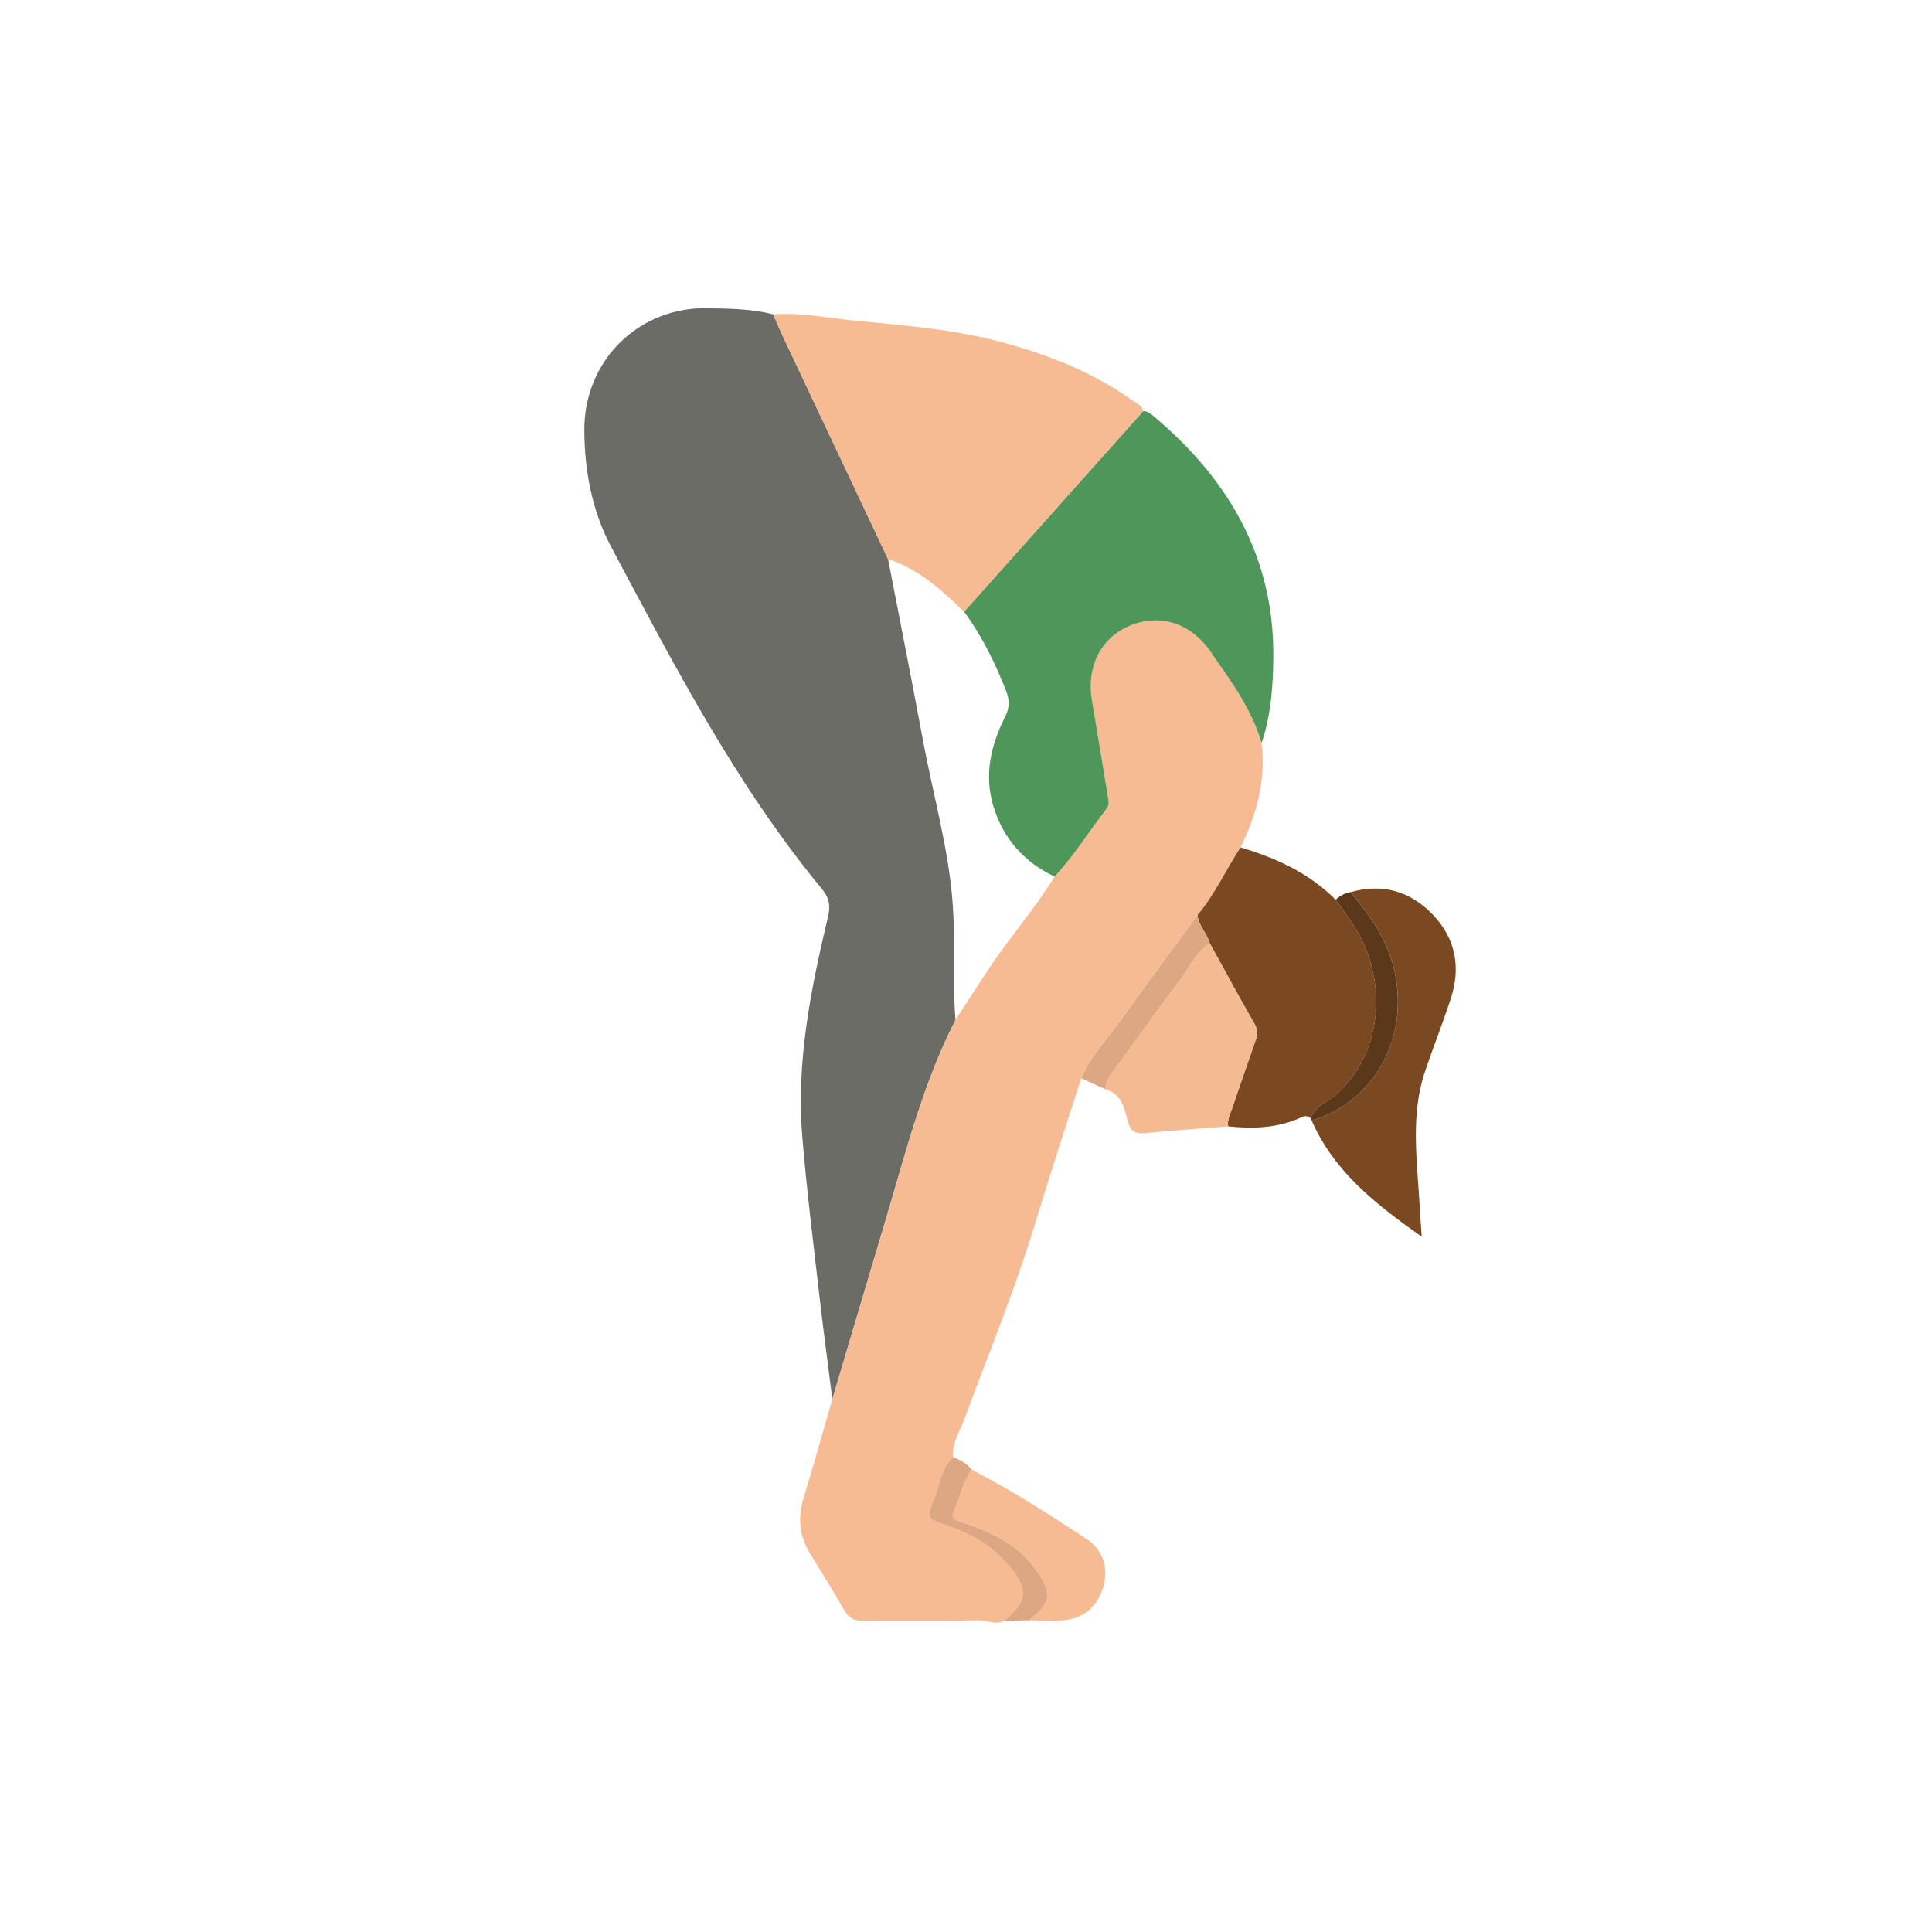
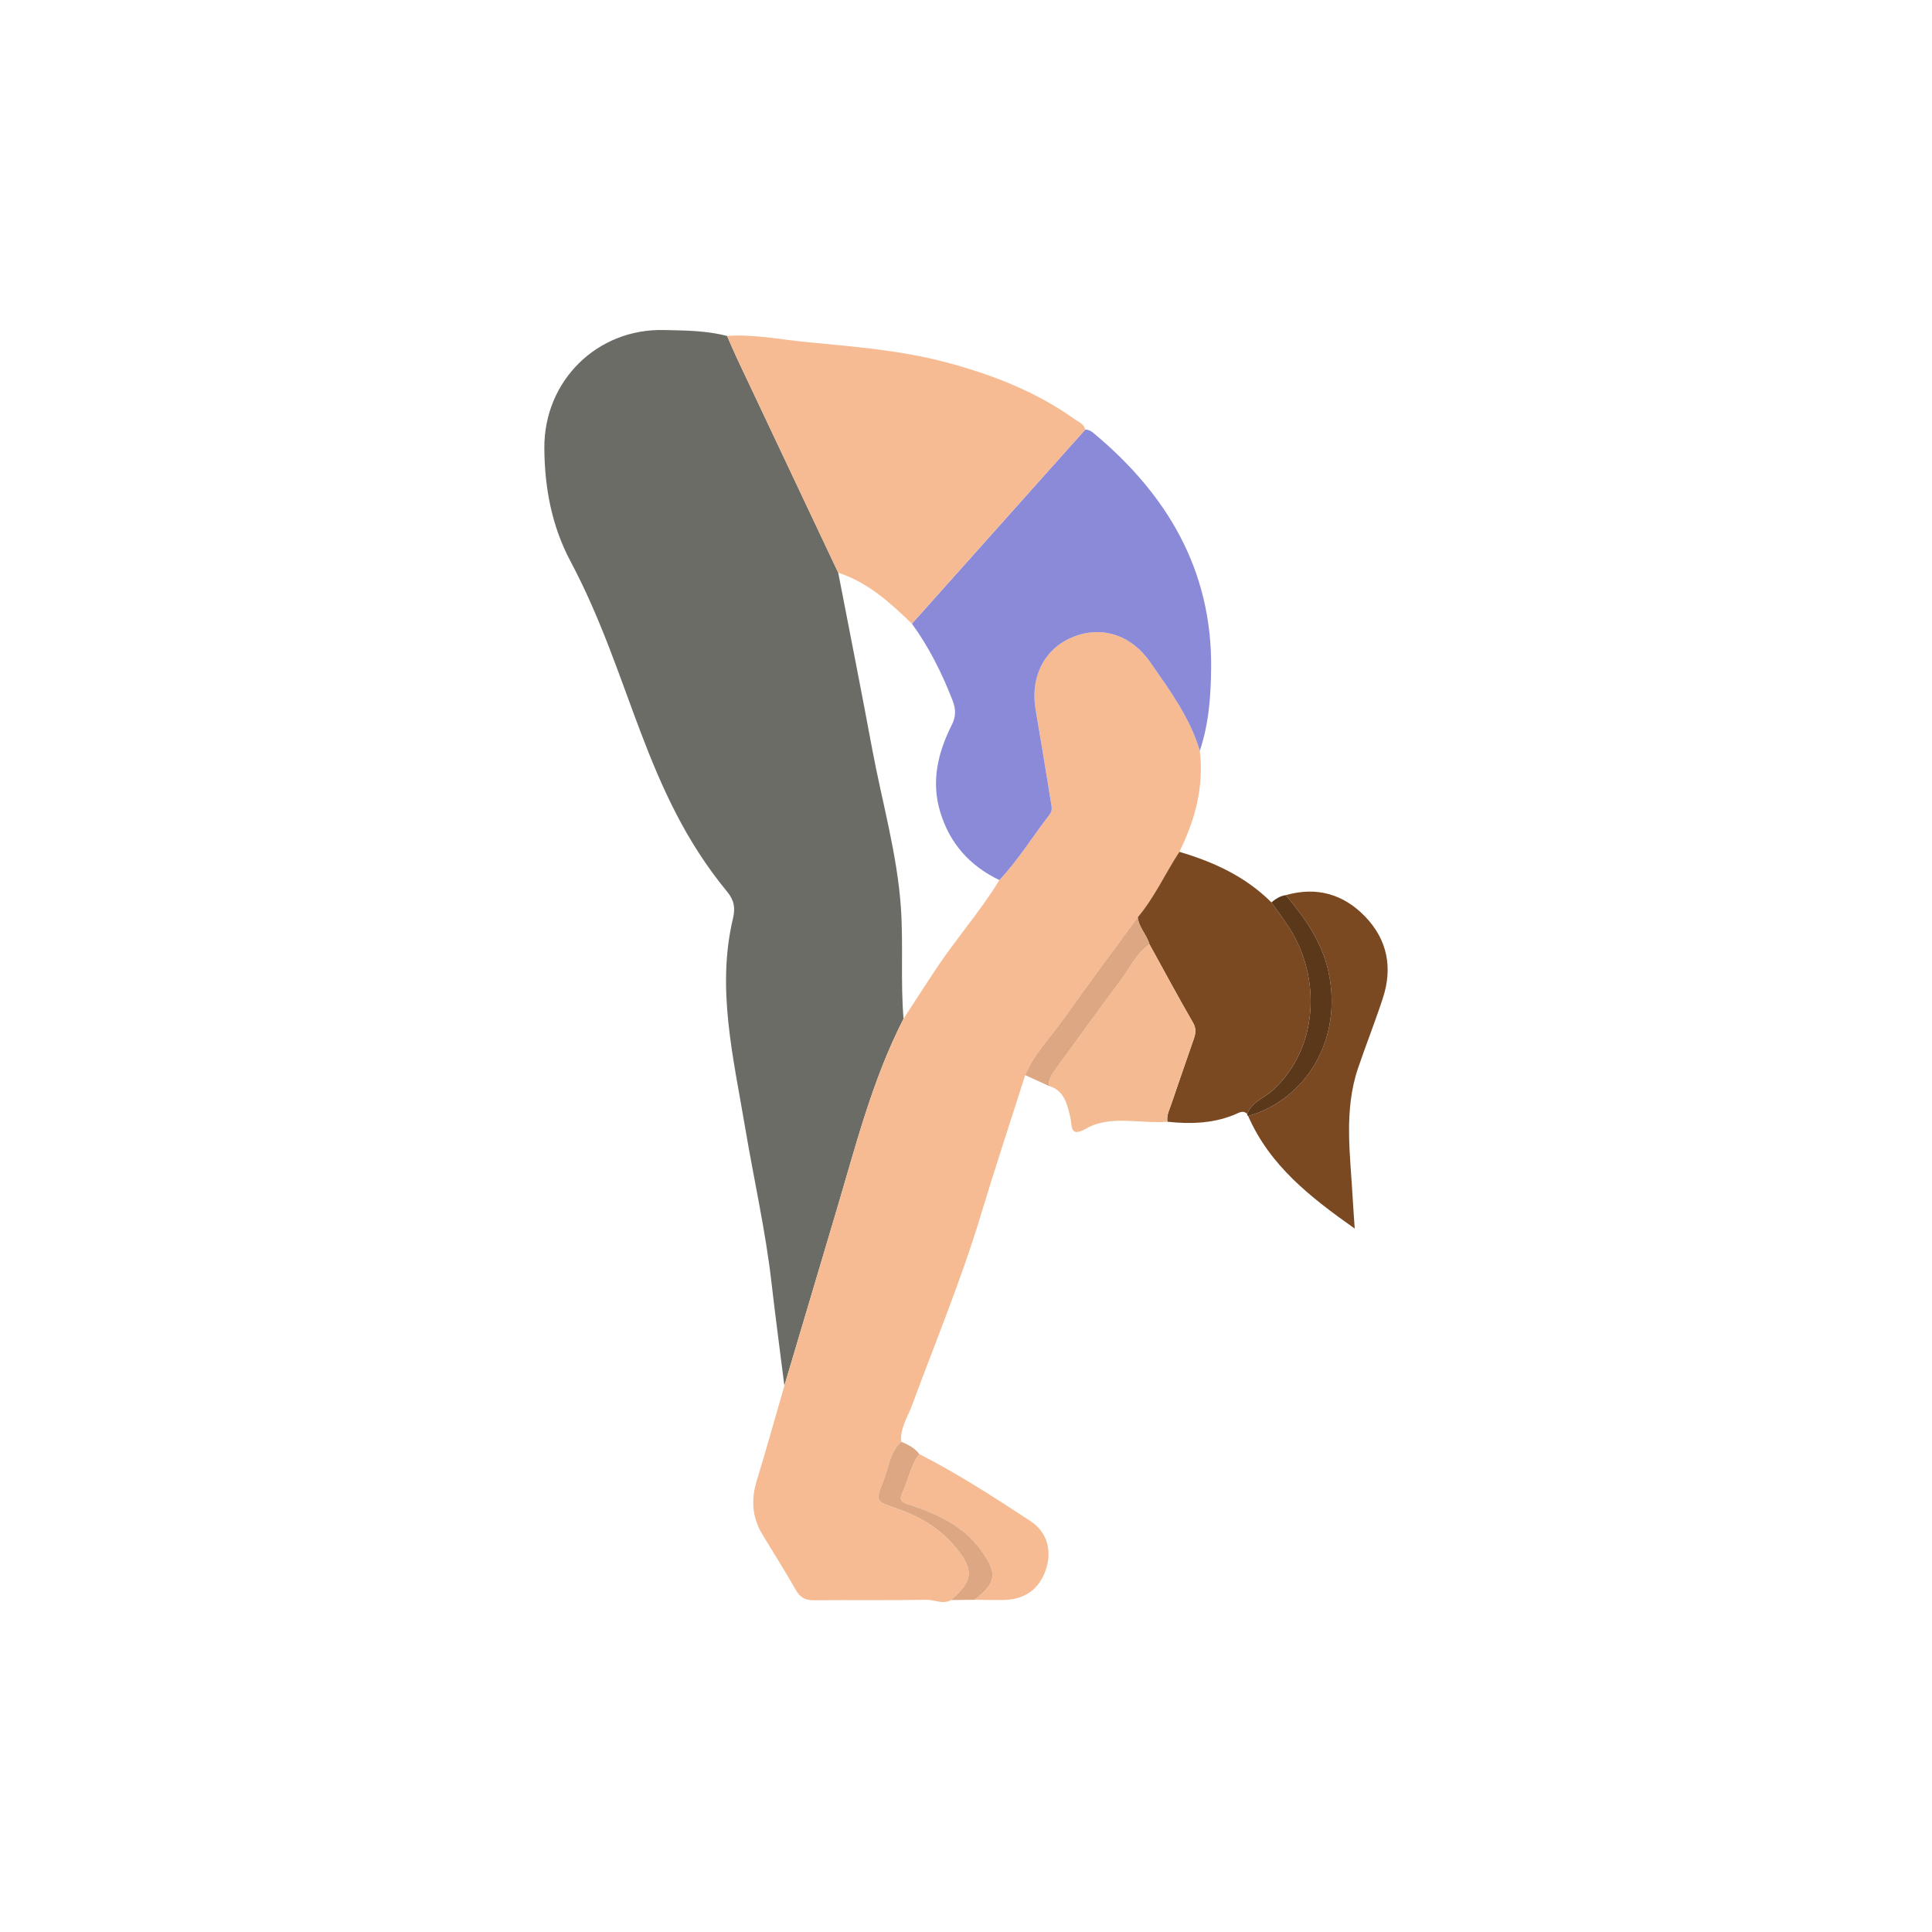
<svg xmlns="http://www.w3.org/2000/svg" width="500" height="500" viewBox="0 0 500 500" fill="none">
-   <path d="M215.412 362.104C214.244 352.822 212.995 343.551 211.933 334.259C210.402 320.878 208.727 307.504 207.626 294.085C206.038 274.745 209.852 255.942 214.29 237.273C214.96 234.447 214.625 232.384 212.72 230.073C190.453 203.099 174.496 172.2 158.188 141.554C153.22 132.219 151.28 121.925 151.224 111.338C151.125 93.396 165.264 79.334 183.238 79.764C188.869 79.899 194.566 79.899 200.098 81.359C200.997 83.395 201.854 85.451 202.803 87.462C211.803 106.54 220.816 125.608 229.826 144.679C232.846 160.318 235.961 175.939 238.861 191.595C241.5 205.83 245.602 219.853 246.587 234.32C247.257 244.145 246.46 254.076 247.289 263.943C238.893 280.337 234.462 298.117 229.237 315.615C224.612 331.105 220.023 346.606 215.415 362.1L215.412 362.104Z" fill="#6A6C65" />
-   <path d="M215.412 362.104C220.019 346.61 224.609 331.109 229.234 315.618C234.458 298.117 238.889 280.34 247.285 263.943C250.16 259.526 253 255.088 255.914 250.7C261.315 242.568 267.817 235.22 272.915 226.866C277.984 221.458 281.847 215.126 286.373 209.301C287.125 208.335 286.899 207.301 286.729 206.271C285.368 197.938 284.031 189.598 282.598 181.276C281.12 172.683 284.817 165.186 292.208 162.018C300.054 158.653 308.129 161.179 313.311 168.679C318.458 176.126 323.895 183.418 326.498 192.287C327.666 201.9 325.246 210.786 321.041 219.313C317.248 225.099 314.405 231.484 309.907 236.818C303.243 245.93 296.505 254.986 289.947 264.172C286.465 269.051 282.175 273.39 279.818 279.035C275.857 291.477 271.743 303.87 267.972 316.369C262.74 333.708 255.794 350.413 249.536 367.374C248.372 370.528 246.308 373.47 246.657 377.09C243.599 379.947 243.264 384.078 241.842 387.67C239.665 393.159 239.923 392.993 245.416 394.894C251.183 396.891 256.496 399.897 260.578 404.582C266.268 411.119 266.074 414.244 259.95 419.42C257.78 420.651 255.618 419.293 253.434 419.335C243.405 419.525 233.368 419.363 223.339 419.458C221.098 419.48 219.684 418.788 218.544 416.805C215.659 411.775 212.579 406.857 209.563 401.901C206.786 397.339 206.458 392.594 208.021 387.5C210.607 379.069 212.96 370.567 215.412 362.097V362.104Z" fill="#F6BB92" />
-   <path d="M326.502 192.29C323.898 183.421 318.462 176.129 313.315 168.682C308.132 161.182 300.057 158.656 292.212 162.022C284.821 165.193 281.124 172.686 282.602 181.28C284.034 189.602 285.368 197.942 286.733 206.274C286.902 207.304 287.128 208.338 286.377 209.305C281.85 215.129 277.988 221.461 272.915 226.866C265.016 223.084 259.647 217.098 257.096 208.677C254.609 200.468 256.461 192.795 260.158 185.418C261.298 183.143 261.322 181.209 260.366 178.765C257.526 171.508 254.119 164.601 249.511 158.3C264.963 140.996 280.418 123.692 295.87 106.389C296.702 106.389 297.373 106.724 298.015 107.257C317.696 123.611 329.786 143.861 329.536 170.108C329.465 177.551 328.936 185.09 326.502 192.287V192.29Z" fill="#4E965A" />
-   <path d="M295.866 106.392C280.415 123.696 264.959 141 249.508 158.3C243.687 152.688 237.743 147.251 229.816 144.68C220.806 125.608 211.792 106.541 202.793 87.462C201.844 85.451 200.986 83.395 200.087 81.359C207.231 80.837 214.244 82.301 221.289 82.989C233.827 84.213 246.424 85.152 258.683 88.411C270.988 91.685 282.711 96.225 293.15 103.687C294.198 104.435 295.549 104.897 295.866 106.389V106.392Z" fill="#F6BB92" />
-   <path d="M309.911 236.821C314.409 231.487 317.252 225.098 321.044 219.316C330.234 222.026 338.764 225.942 345.658 232.835C347.249 235.093 348.928 237.294 350.417 239.619C358.957 252.911 358.358 271.792 345.993 283.099C343.721 285.177 340.391 286.182 339.191 289.41C338.436 288.687 337.685 288.754 336.747 289.184C330.7 291.971 324.322 292.183 317.845 291.505C317.566 289.71 318.444 288.158 318.977 286.563C320.886 280.848 322.911 275.175 324.865 269.474C325.373 267.996 325.652 266.663 324.71 265.036C320.706 258.094 316.906 251.031 313.036 244.011C312.317 241.474 310.196 239.548 309.911 236.821Z" fill="#7A4922" />
-   <path d="M349.517 230.895C357.804 228.545 365 230.619 370.839 236.744C376.727 242.921 378.102 250.372 375.471 258.425C373.425 264.691 370.99 270.826 368.863 277.066C364.94 288.57 366.775 300.343 367.406 312.048C367.54 314.514 367.734 316.98 367.946 320.066C356.078 311.691 345.252 303.239 339.456 289.982C354.907 285.558 364.88 269.422 360.901 251.317C359.158 243.387 354.618 236.973 349.52 230.895H349.517Z" fill="#7A4922" />
-   <path d="M313.033 244.011C316.906 251.031 320.702 258.094 324.706 265.037C325.644 266.663 325.366 268 324.861 269.475C322.907 275.172 320.885 280.848 318.973 286.563C318.441 288.158 317.566 289.71 317.841 291.506C310.641 292.077 303.43 292.55 296.244 293.269C293.587 293.534 292.427 292.486 291.834 290.084C290.987 286.641 290.194 283.085 286.087 281.896C286.063 280.068 287.012 278.675 288.042 277.271C293.704 269.556 299.228 261.738 305.017 254.118C307.614 250.7 309.399 246.611 313.029 244.004L313.033 244.011Z" fill="#F4BA92" />
-   <path d="M251.466 380.357C261.781 385.62 271.489 391.917 281.149 398.246C285.879 401.343 287.044 406.501 285.258 411.507C283.42 416.654 279.568 419.335 273.797 419.406C271.295 419.437 268.794 419.363 266.297 419.339C272.132 414.692 272.435 412.301 268.096 406.236C263.411 399.689 256.563 396.486 249.254 394.066C247.603 393.519 245.828 393.198 246.82 391.085C248.478 387.55 249.102 383.574 251.466 380.353V380.357Z" fill="#F6BB92" />
-   <path d="M349.517 230.895C354.614 236.977 359.155 243.39 360.897 251.317C364.877 269.425 354.904 285.561 339.452 289.982C339.244 289.844 339.156 289.653 339.187 289.406C340.387 286.179 343.717 285.17 345.989 283.095C358.354 271.789 358.95 252.908 350.413 239.615C348.921 237.294 347.245 235.089 345.654 232.831C346.797 231.897 348.003 231.089 349.517 230.891V230.895Z" fill="#5C381A" />
-   <path d="M313.032 244.011C309.402 246.615 307.617 250.703 305.021 254.125C299.232 261.742 293.711 269.563 288.045 277.278C287.015 278.682 286.066 280.076 286.091 281.903C283.999 280.951 281.91 279.995 279.818 279.042C282.178 273.398 286.468 269.059 289.95 264.18C296.505 254.993 303.246 245.937 309.91 236.825C310.196 239.549 312.316 241.478 313.036 244.015L313.032 244.011Z" fill="#DCA782" />
-   <path d="M251.466 380.356C249.102 383.574 248.478 387.553 246.82 391.088C245.828 393.198 247.603 393.522 249.254 394.069C256.563 396.489 263.411 399.696 268.096 406.24C272.435 412.304 272.131 414.696 266.296 419.342C264.18 419.37 262.067 419.398 259.95 419.427C266.074 414.251 266.268 411.126 260.578 404.589C256.496 399.9 251.183 396.898 245.416 394.901C239.923 393 239.665 393.166 241.842 387.677C243.264 384.085 243.599 379.954 246.657 377.097C248.488 377.848 250.245 378.709 251.466 380.36V380.356Z" fill="#DCA782" />
+   <path d="M202.997 358.63C201.87 349.648 200.66 340.679 199.631 331.687C198.152 318.739 195.046 304.909 192.884 292.06C189.779 273.6 185.394 255.782 189.69 237.713C190.341 234.98 190.017 232.983 188.169 230.747C166.621 204.642 163.398 174.864 147.615 145.206C142.808 136.173 140.932 126.21 140.875 115.964C140.779 98.6 154.464 84.992 171.853 85.408C177.301 85.538 182.816 85.538 188.166 86.951C189.036 88.92 189.865 90.91 190.786 92.857C199.495 111.316 208.216 129.769 216.935 148.226C219.859 163.358 222.869 178.474 225.679 193.628C228.232 207.405 232.204 220.975 233.156 234.973C233.804 244.482 233.032 254.093 233.836 263.64C225.711 279.506 221.421 296.708 216.367 313.647C211.893 328.636 207.448 343.638 202.99 358.63H202.997Z" fill="#6A6C65" />
+   <path d="M202.997 358.63C207.454 343.635 211.896 328.636 216.373 313.647C221.428 296.711 225.717 279.506 233.842 263.64C236.623 259.367 239.373 255.071 242.195 250.826C247.421 242.955 253.714 235.843 258.645 227.763C263.55 222.53 267.291 216.403 271.669 210.767C272.396 209.83 272.177 208.83 272.015 207.833C270.697 199.769 269.402 191.701 268.018 183.646C266.589 175.328 270.164 168.076 277.317 165.009C284.909 161.751 292.726 164.199 297.739 171.454C302.72 178.661 307.981 185.716 310.499 194.301C311.63 203.604 309.286 212.202 305.216 220.454C301.549 226.052 298.796 232.233 294.443 237.396C287.995 246.213 281.473 254.976 275.13 263.866C271.761 268.587 267.608 272.784 265.325 278.249C261.493 290.288 257.508 302.283 253.86 314.377C248.799 331.157 242.075 347.321 236.017 363.736C234.89 366.79 232.893 369.635 233.229 373.137C230.27 375.902 229.946 379.9 228.568 383.376C226.463 388.688 226.711 388.529 232.026 390.371C237.607 392.304 242.751 395.21 246.697 399.747C252.203 406.071 252.016 409.097 246.091 414.107C243.989 415.301 241.897 413.987 239.785 414.025C230.079 414.209 220.367 414.053 210.661 414.145C208.493 414.164 207.124 413.498 206.022 411.58C203.228 406.713 200.25 401.953 197.332 397.156C194.646 392.739 194.329 388.148 195.84 383.221C198.342 375.061 200.619 366.834 202.993 358.637L202.997 358.63Z" fill="#F6BB92" />
+   <path d="M310.5 194.301C307.982 185.716 302.721 178.661 297.739 171.454C292.726 164.196 284.909 161.751 277.318 165.008C270.164 168.076 266.586 175.327 268.018 183.646C269.402 191.698 270.695 199.768 272.015 207.833C272.177 208.83 272.396 209.83 271.669 210.767C267.291 216.402 263.551 222.53 258.642 227.762C250.997 224.105 245.802 218.307 243.335 210.16C240.929 202.216 242.72 194.79 246.301 187.653C247.406 185.452 247.428 183.579 246.501 181.214C243.751 174.191 240.453 167.507 235.998 161.411C250.952 144.666 265.907 127.921 280.861 111.176C281.664 111.176 282.315 111.503 282.934 112.018C301.981 127.845 313.681 147.441 313.44 172.841C313.373 180.045 312.862 187.341 310.506 194.304L310.5 194.301Z" fill="#8A8AD9" />
+   <path d="M280.854 111.174C265.9 127.918 250.945 144.663 235.991 161.405C230.359 155.973 224.606 150.712 216.935 148.223C208.216 129.766 199.491 111.313 190.785 92.854C189.868 90.907 189.039 88.917 188.166 86.948C195.081 86.443 201.866 87.863 208.683 88.526C220.815 89.71 233.007 90.618 244.872 93.775C256.778 96.943 268.125 101.337 278.225 108.557C279.238 109.281 280.546 109.729 280.854 111.17V111.174Z" fill="#F6BB92" />
+   <path d="M294.443 237.392C298.796 232.229 301.549 226.048 305.216 220.45C314.113 223.07 322.364 226.864 329.035 233.531C330.575 235.716 332.197 237.849 333.642 240.094C341.907 252.956 341.325 271.228 329.362 282.169C327.165 284.179 323.939 285.154 322.78 288.278C322.047 287.576 321.323 287.643 320.415 288.062C314.567 290.761 308.391 290.964 302.121 290.31C301.851 288.573 302.702 287.071 303.216 285.525C305.064 279.994 307.023 274.505 308.912 268.99C309.401 267.561 309.671 266.269 308.763 264.694C304.886 257.976 301.212 251.14 297.466 244.348C296.771 241.894 294.72 240.027 294.443 237.392Z" fill="#7A4922" />
+   <path d="M332.772 231.658C340.792 229.385 347.755 231.395 353.403 237.319C359.102 243.294 360.433 250.508 357.886 258.303C355.905 264.364 353.549 270.304 351.492 276.343C347.698 287.475 349.473 298.867 350.082 310.195C350.212 312.583 350.4 314.967 350.603 317.955C339.119 309.849 328.641 301.67 323.031 288.84C337.982 284.56 347.634 268.945 343.783 251.422C342.097 243.748 337.703 237.545 332.769 231.658H332.772Z" fill="#7A4922" />
+   <path d="M297.466 244.349C301.212 251.14 304.889 257.976 308.763 264.695C309.671 266.269 309.401 267.562 308.912 268.99C307.023 274.505 305.064 279.998 303.216 285.526C302.702 287.069 301.851 288.574 302.121 290.311C295.151 290.863 287.274 288.526 281.219 292.019C276.711 294.622 277.524 291.26 276.952 288.936C276.133 285.602 275.365 282.16 271.39 281.011C271.364 279.242 272.285 277.896 273.282 276.537C278.762 269.073 284.106 261.504 289.709 254.134C292.224 250.826 293.951 246.87 297.463 244.349H297.466Z" fill="#F4BA92" />
+   <path d="M237.89 376.296C247.872 381.389 257.267 387.485 266.617 393.609C271.196 396.61 272.323 401.601 270.593 406.443C268.815 411.424 265.084 414.018 259.499 414.088C257.08 414.12 254.66 414.047 252.241 414.021C257.889 409.526 258.181 407.211 253.984 401.344C249.45 395.009 242.824 391.907 235.75 389.564C234.153 389.034 232.435 388.723 233.394 386.681C235.001 383.262 235.604 379.414 237.89 376.299V376.296Z" fill="#F6BB92" />
+   <path d="M332.772 231.659C337.706 237.545 342.1 243.749 343.786 251.423C347.637 268.946 337.985 284.561 323.034 288.841C322.834 288.707 322.749 288.523 322.78 288.285C323.939 285.161 327.165 284.186 329.362 282.176C341.326 271.235 341.907 252.963 333.642 240.101C332.197 237.853 330.575 235.723 329.035 233.538C330.14 232.633 331.308 231.852 332.772 231.662V231.659Z" fill="#5C381A" />
+   <path d="M297.466 244.349C293.954 246.87 292.227 250.826 289.712 254.135C284.109 261.507 278.765 269.073 273.285 276.537C272.288 277.896 271.37 279.243 271.393 281.011C269.37 280.087 267.348 279.166 265.325 278.242C267.608 272.781 271.761 268.581 275.13 263.86C281.473 254.97 287.995 246.207 294.443 237.39C294.719 240.025 296.77 241.892 297.466 244.346V244.349Z" fill="#DCA782" />
+   <path d="M237.89 376.296C235.604 379.411 234.998 383.259 233.394 386.678C232.435 388.72 234.153 389.034 235.75 389.561C242.824 391.904 249.45 395.006 253.984 401.34C258.182 407.208 257.889 409.525 252.241 414.018C250.193 414.047 248.145 414.072 246.098 414.101C252.022 409.091 252.213 406.068 246.704 399.74C242.754 395.203 237.614 392.298 232.032 390.364C226.717 388.523 226.47 388.685 228.575 383.37C229.953 379.896 230.273 375.896 233.236 373.13C235.01 373.857 236.709 374.692 237.89 376.29V376.296Z" fill="#DCA782" />
</svg>
